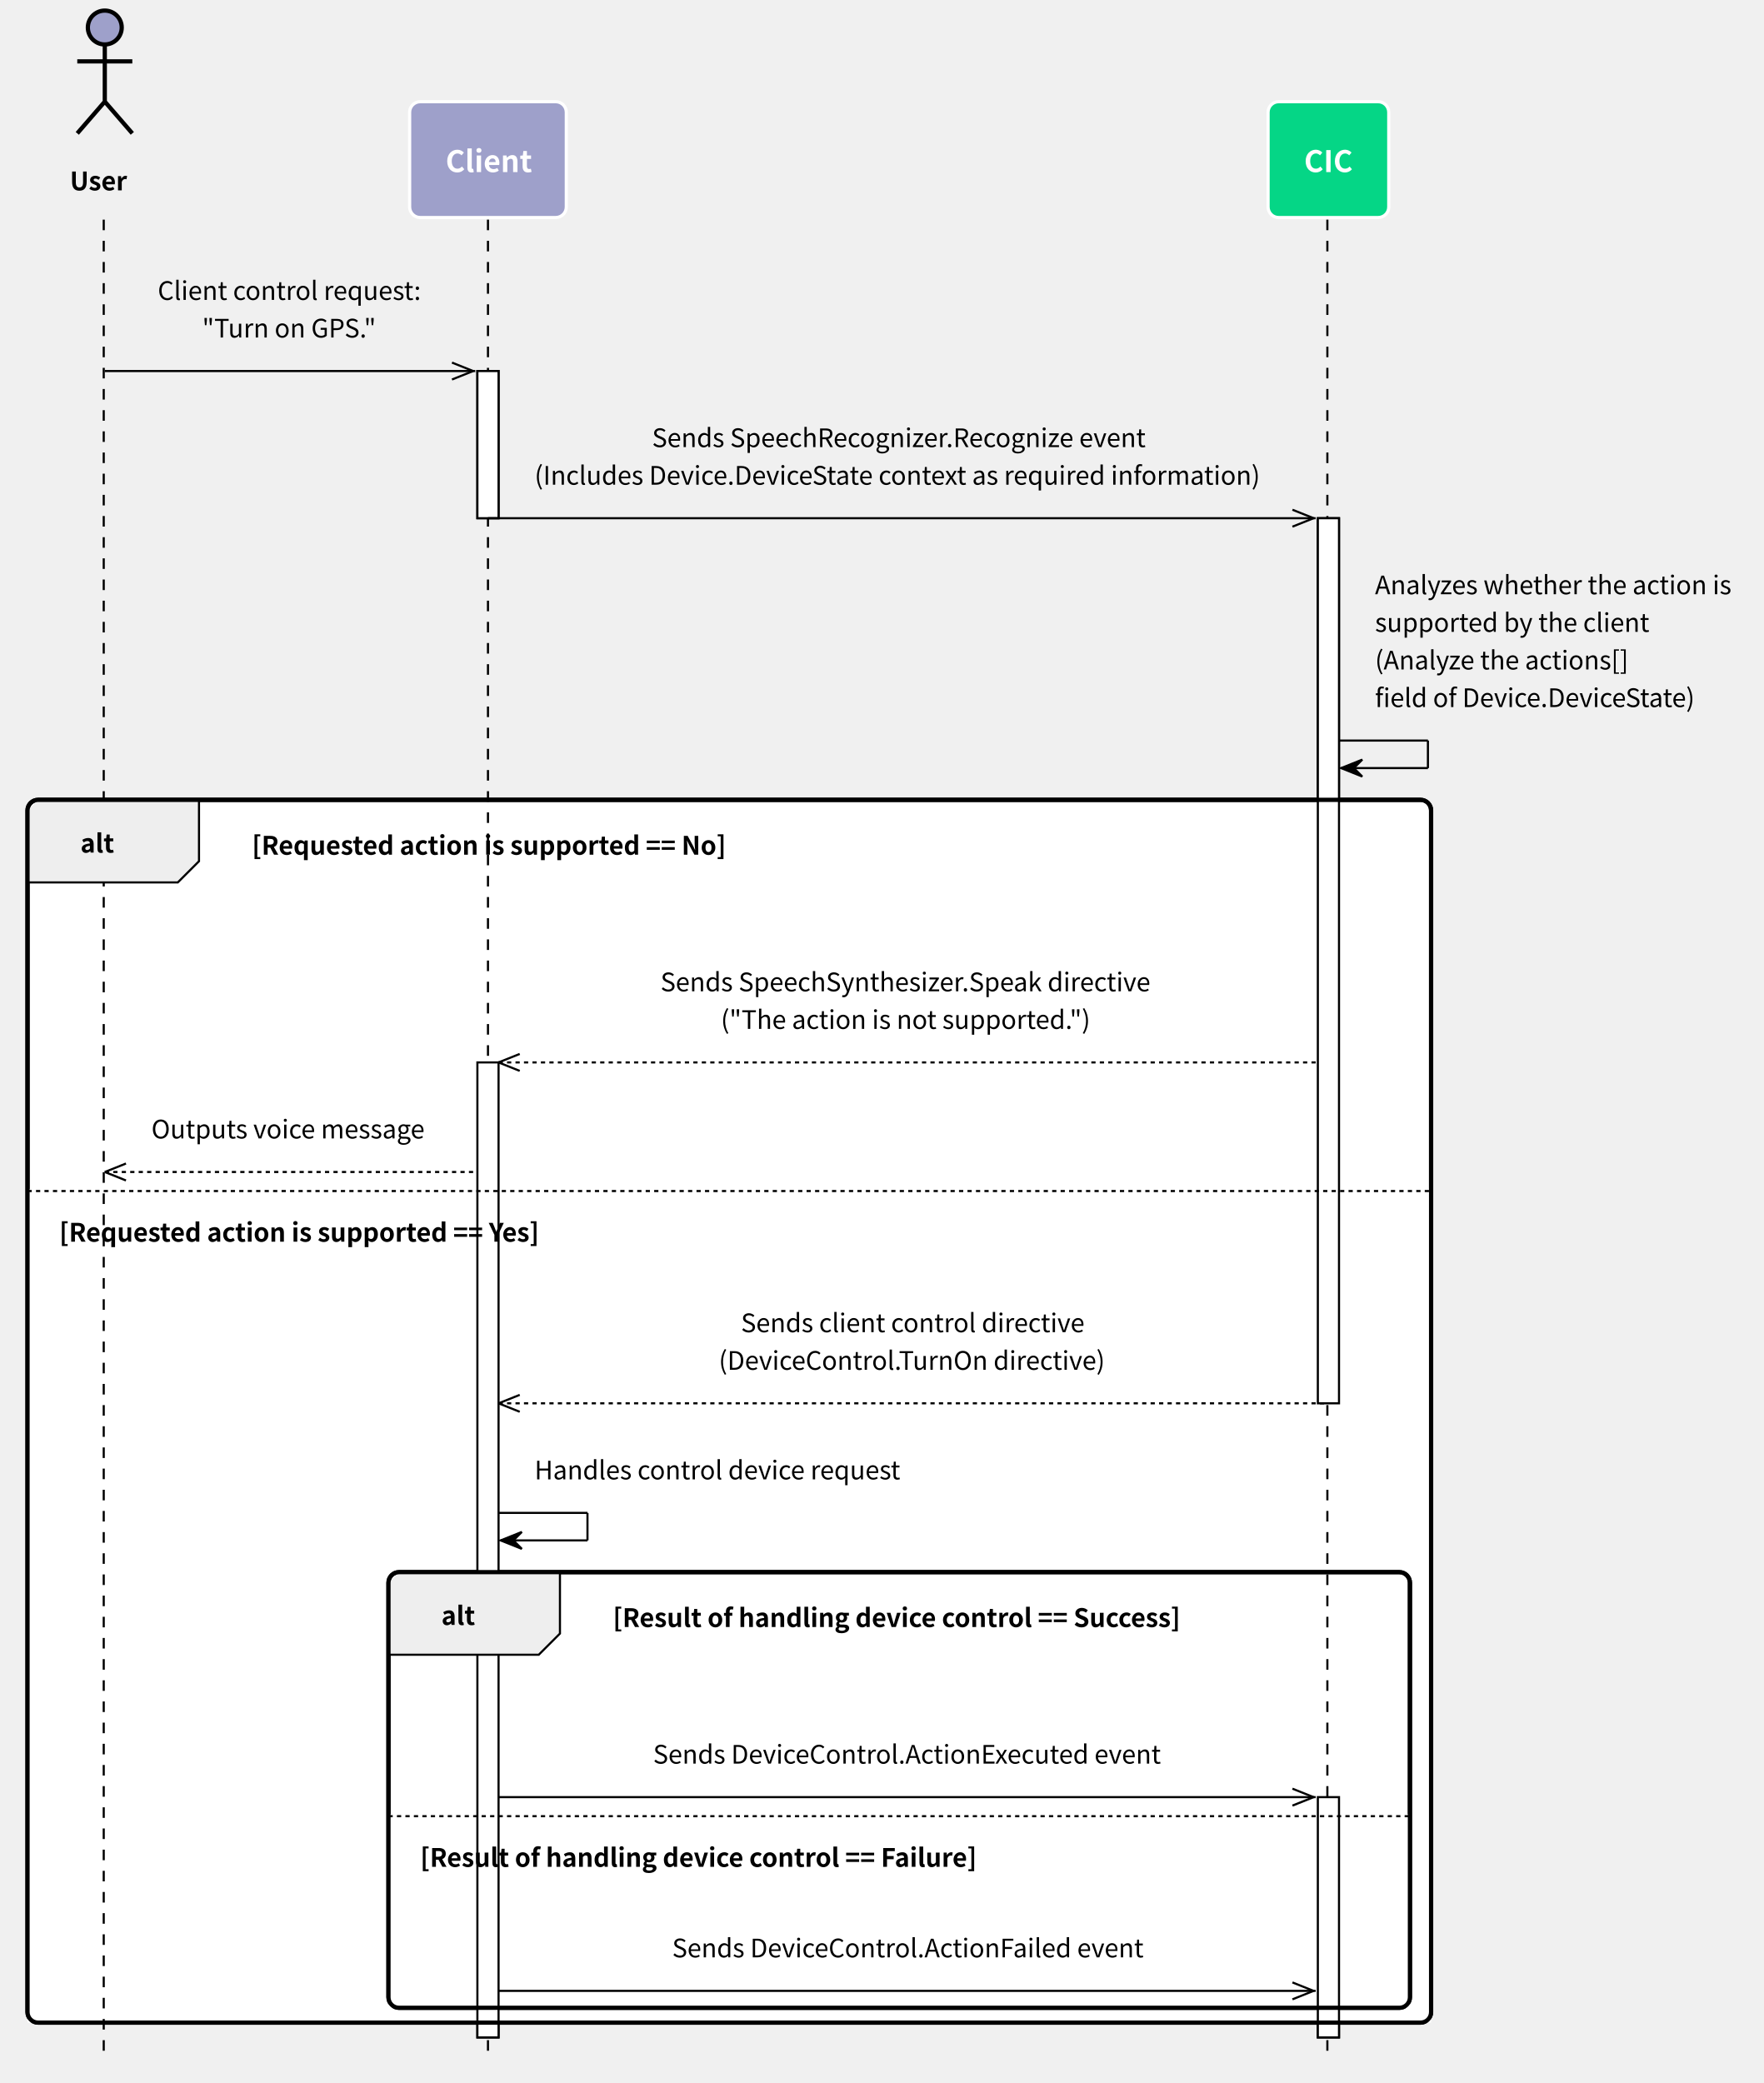
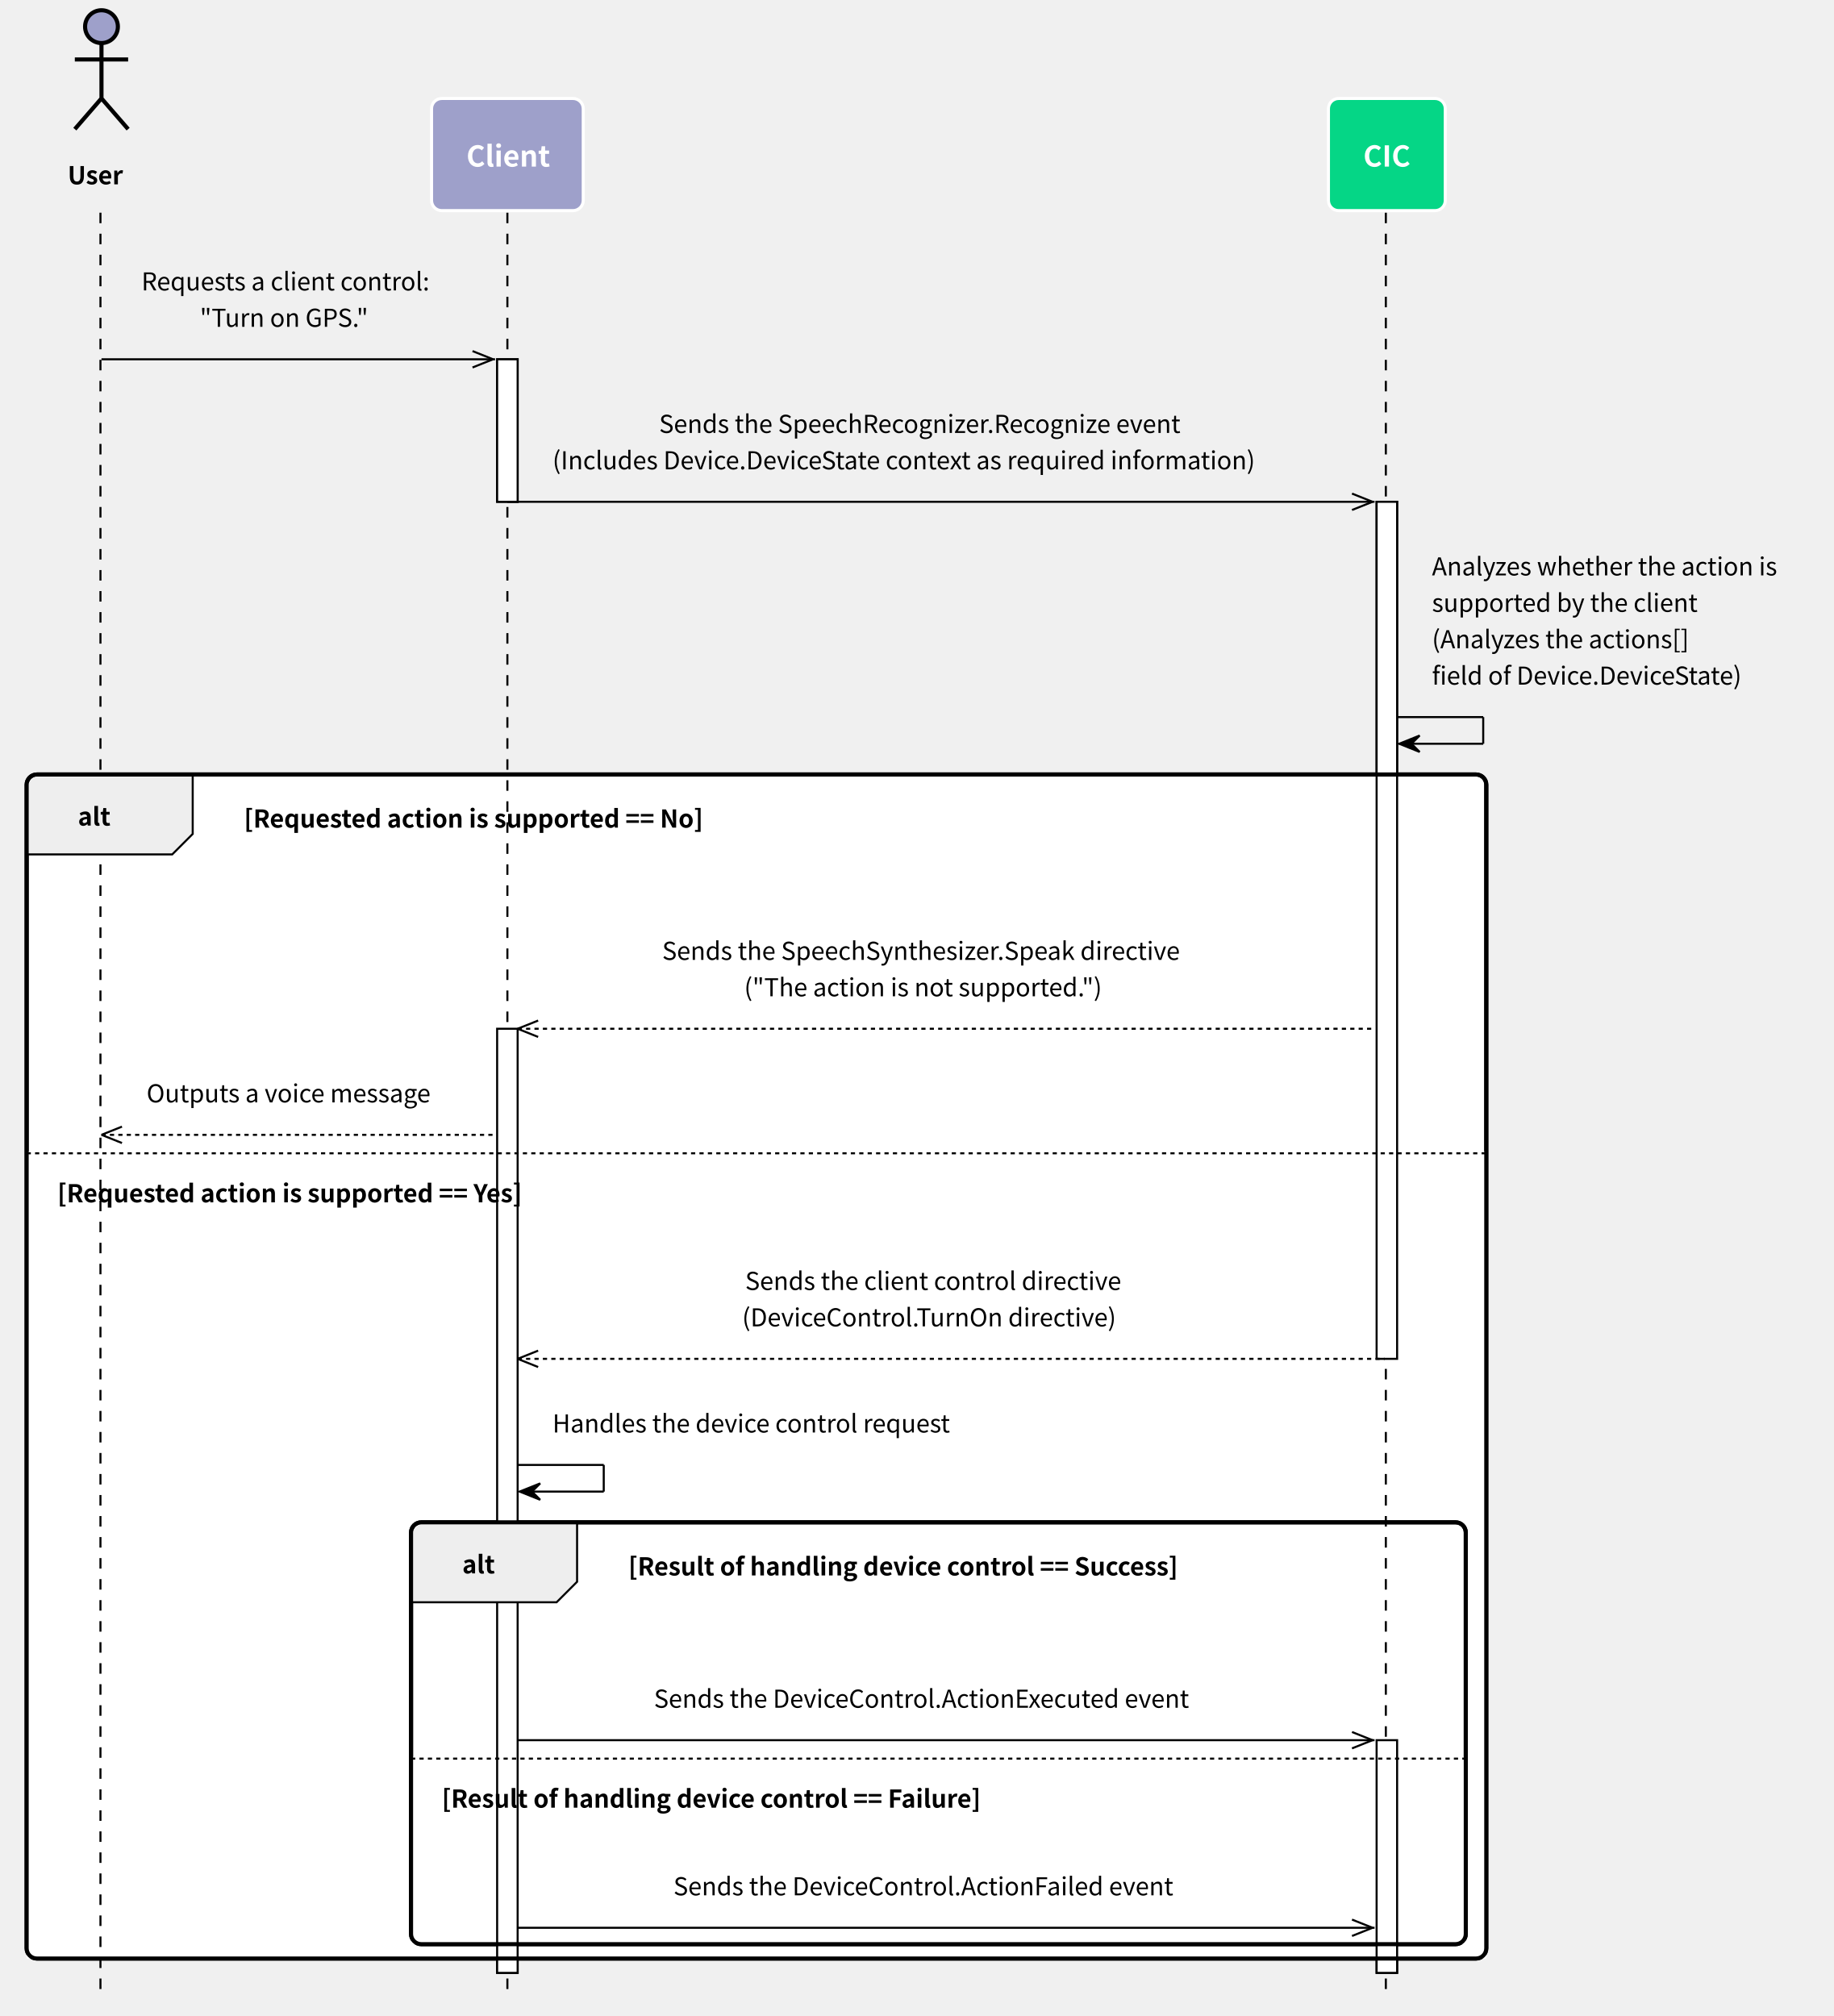
- <svg xmlns="http://www.w3.org/2000/svg" contentScriptType="application/ecmascript" contentStyleType="text/css" height="984px" preserveAspectRatio="none" style="width:833px;height:984px;" version="1.1" viewBox="0 0 833 984" width="833px" zoomAndPan="magnify">
+ <svg xmlns="http://www.w3.org/2000/svg" contentScriptType="application/ecmascript" contentStyleType="text/css" height="959.468px" preserveAspectRatio="none" style="width:872px;height:959px;" version="1.1" viewBox="0 0 872 959" width="872.687px" zoomAndPan="magnify">
  <defs />
  <g>
-     <rect fill="#FFFFFF" height="69.52" style="stroke: #000000; stroke-width: 1.0;" width="10" x="225.5" y="175.28" />
-     <rect fill="#FFFFFF" height="460.6" style="stroke: #000000; stroke-width: 1.0;" width="10" x="225.5" y="501.88" />
-     <rect fill="#FFFFFF" height="418.12" style="stroke: #000000; stroke-width: 1.0;" width="10" x="622.5" y="244.8" />
-     <rect fill="#FFFFFF" height="113.52" style="stroke: #000000; stroke-width: 1.0;" width="10" x="622.5" y="848.96" />
-     <rect fill="#FFFFFF" height="577.64" rx="5" ry="5" style="stroke: #000000; stroke-width: 2.0;" width="663" x="13" y="377.84" />
-     <rect fill="#FFFFFF" height="393.84" style="stroke: none; stroke-width: 1.0;" width="663" x="13" y="561.64" />
-     <rect fill="#FFFFFF" height="205.8" rx="5" ry="5" style="stroke: #000000; stroke-width: 2.0;" width="482.5" x="183.5" y="742.68" />
-     <rect fill="#FFFFFF" height="91.52" style="stroke: none; stroke-width: 1.0;" width="482.5" x="183.5" y="856.96" />
-     <line style="stroke: #000000; stroke-width: 1.0; stroke-dasharray: 5.0,5.0;" x1="49" x2="49" y1="103.76" y2="972.48" />
-     <line style="stroke: #000000; stroke-width: 1.0; stroke-dasharray: 5.0,5.0;" x1="230.5" x2="230.5" y1="103.76" y2="972.48" />
-     <line style="stroke: #000000; stroke-width: 1.0; stroke-dasharray: 5.0,5.0;" x1="627" x2="627" y1="103.76" y2="972.48" />
-     <text fill="#000000" font-family="Noto Sans CJK KR" font-size="12" font-weight="bold" lengthAdjust="spacingAndGlyphs" textLength="27" x="33" y="89.92">User</text>
-     <ellipse cx="49.5" cy="13" fill="#9EA0CA" rx="8" ry="8" style="stroke: #000000; stroke-width: 2.0;" />
-     <path d="M49.5,21 L49.5,48 M36.5,29 L62.5,29 M49.5,48 L36.5,63 M49.5,48 L62.5,63 " fill="none" style="stroke: #000000; stroke-width: 2.0;" />
-     <rect fill="#9EA0CA" height="54.72" rx="5" ry="5" style="stroke: #FFFFFF; stroke-width: 1.5;" width="74" x="193.5" y="48.04" />
-     <text fill="#FFFFFF" font-family="Noto Sans CJK KR" font-size="14" font-weight="bold" lengthAdjust="spacingAndGlyphs" textLength="40" x="210.5" y="81.28">Client</text>
-     <rect fill="#05D686" height="54.72" rx="5" ry="5" style="stroke: #FFFFFF; stroke-width: 1.5;" width="57" x="599" y="48.04" />
-     <text fill="#FFFFFF" font-family="Noto Sans CJK KR" font-size="14" font-weight="bold" lengthAdjust="spacingAndGlyphs" textLength="23" x="616" y="81.28">CIC</text>
-     <rect fill="#FFFFFF" height="69.52" style="stroke: #000000; stroke-width: 1.0;" width="10" x="225.5" y="175.28" />
-     <rect fill="#FFFFFF" height="460.6" style="stroke: #000000; stroke-width: 1.0;" width="10" x="225.5" y="501.88" />
-     <rect fill="#FFFFFF" height="418.12" style="stroke: #000000; stroke-width: 1.0;" width="10" x="622.5" y="244.8" />
-     <rect fill="#FFFFFF" height="113.52" style="stroke: #000000; stroke-width: 1.0;" width="10" x="622.5" y="848.96" />
-     <line style="stroke: #000000; stroke-width: 1.0;" x1="223.5" x2="213.5" y1="175.28" y2="171.28" />
-     <line style="stroke: #000000; stroke-width: 1.0;" x1="223.5" x2="213.5" y1="175.28" y2="179.28" />
-     <line style="stroke: #000000; stroke-width: 1.0;" x1="49.5" x2="224.5" y1="175.28" y2="175.28" />
-     <text fill="#000000" font-family="Noto Sans CJK KR" font-size="12" lengthAdjust="spacingAndGlyphs" textLength="126" x="74.5" y="141.68">Client control request:</text>
-     <text fill="#000000" font-family="Noto Sans CJK KR" font-size="12" lengthAdjust="spacingAndGlyphs" textLength="84" x="95.5" y="159.44">"Turn on GPS."</text>
-     <line style="stroke: #000000; stroke-width: 1.0;" x1="620.5" x2="610.5" y1="244.8" y2="240.8" />
-     <line style="stroke: #000000; stroke-width: 1.0;" x1="620.5" x2="610.5" y1="244.8" y2="248.8" />
-     <line style="stroke: #000000; stroke-width: 1.0;" x1="230.5" x2="621.5" y1="244.8" y2="244.8" />
-     <text fill="#000000" font-family="Noto Sans CJK KR" font-size="12" lengthAdjust="spacingAndGlyphs" textLength="237" x="308" y="211.2">Sends SpeechRecognizer.Recognize event</text>
-     <text fill="#000000" font-family="Noto Sans CJK KR" font-size="12" lengthAdjust="spacingAndGlyphs" textLength="348" x="252.5" y="228.96">(Includes Device.DeviceState context as required information)</text>
-     <line style="stroke: #000000; stroke-width: 1.0;" x1="632.5" x2="674.5" y1="349.84" y2="349.84" />
-     <line style="stroke: #000000; stroke-width: 1.0;" x1="674.5" x2="674.5" y1="349.84" y2="362.84" />
-     <line style="stroke: #000000; stroke-width: 1.0;" x1="633.5" x2="674.5" y1="362.84" y2="362.84" />
-     <polygon fill="#000000" points="643.5,358.84,633.5,362.84,643.5,366.84,639.5,362.84" style="stroke: #000000; stroke-width: 1.0;" />
-     <text fill="#000000" font-family="Noto Sans CJK KR" font-size="12" lengthAdjust="spacingAndGlyphs" textLength="172" x="649.5" y="280.72">Analyzes whether the action is</text>
-     <text fill="#000000" font-family="Noto Sans CJK KR" font-size="12" lengthAdjust="spacingAndGlyphs" textLength="130" x="649.5" y="298.48">supported by the client</text>
-     <text fill="#000000" font-family="Noto Sans CJK KR" font-size="12" lengthAdjust="spacingAndGlyphs" textLength="121" x="649.5" y="316.24">(Analyze the actions[]</text>
-     <text fill="#000000" font-family="Noto Sans CJK KR" font-size="12" lengthAdjust="spacingAndGlyphs" textLength="153" x="649.5" y="334">field of Device.DeviceState)</text>
-     <path d="M18,377.84 L94,377.84 L94,406.84 L84,416.84 L13,416.84 L13,382.84 " fill="#EEEEEE" style="stroke: #000000; stroke-width: 1.0;" />
-     <rect fill="none" height="577.64" rx="5" ry="5" style="stroke: #000000; stroke-width: 2.0;" width="663" x="13" y="377.84" />
-     <text fill="#000000" font-family="Noto Sans CJK KR" font-size="12" font-weight="bold" lengthAdjust="spacingAndGlyphs" textLength="16" x="38" y="402.76">alt</text>
-     <text fill="#000000" font-family="Noto Sans CJK KR" font-size="12" font-weight="bold" lengthAdjust="spacingAndGlyphs" textLength="231" x="119" y="403.76">[Requested action is supported == No]</text>
-     <line style="stroke: #000000; stroke-width: 1.0;" x1="235.5" x2="245.5" y1="501.88" y2="497.88" />
-     <line style="stroke: #000000; stroke-width: 1.0;" x1="235.5" x2="245.5" y1="501.88" y2="505.88" />
-     <line style="stroke: #000000; stroke-width: 1.0; stroke-dasharray: 2.0,2.0;" x1="235.5" x2="621.5" y1="501.88" y2="501.88" />
-     <text fill="#000000" font-family="Noto Sans CJK KR" font-size="12" lengthAdjust="spacingAndGlyphs" textLength="234" x="312" y="468.28">Sends SpeechSynthesizer.Speak directive</text>
-     <text fill="#000000" font-family="Noto Sans CJK KR" font-size="12" lengthAdjust="spacingAndGlyphs" textLength="177" x="340.5" y="486.04">("The action is not supported.")</text>
-     <line style="stroke: #000000; stroke-width: 1.0;" x1="49.5" x2="59.5" y1="553.64" y2="549.64" />
-     <line style="stroke: #000000; stroke-width: 1.0;" x1="49.5" x2="59.5" y1="553.64" y2="557.64" />
-     <line style="stroke: #000000; stroke-width: 1.0; stroke-dasharray: 2.0,2.0;" x1="49.5" x2="224.5" y1="553.64" y2="553.64" />
-     <text fill="#000000" font-family="Noto Sans CJK KR" font-size="12" lengthAdjust="spacingAndGlyphs" textLength="132" x="71.5" y="537.8">Outputs voice message</text>
-     <line style="stroke: #000000; stroke-width: 1.0; stroke-dasharray: 2.0,2.0;" x1="13" x2="676" y1="562.64" y2="562.64" />
-     <text fill="#000000" font-family="Noto Sans CJK KR" font-size="12" font-weight="bold" lengthAdjust="spacingAndGlyphs" textLength="234" x="28" y="586.56">[Requested action is supported == Yes]</text>
-     <line style="stroke: #000000; stroke-width: 1.0;" x1="235.5" x2="245.5" y1="662.92" y2="658.92" />
-     <line style="stroke: #000000; stroke-width: 1.0;" x1="235.5" x2="245.5" y1="662.92" y2="666.92" />
-     <line style="stroke: #000000; stroke-width: 1.0; stroke-dasharray: 2.0,2.0;" x1="235.5" x2="626.5" y1="662.92" y2="662.92" />
-     <text fill="#000000" font-family="Noto Sans CJK KR" font-size="12" lengthAdjust="spacingAndGlyphs" textLength="163" x="350" y="629.32">Sends client control directive</text>
-     <text fill="#000000" font-family="Noto Sans CJK KR" font-size="12" lengthAdjust="spacingAndGlyphs" textLength="184" x="339.5" y="647.08">(DeviceControl.TurnOn directive)</text>
-     <line style="stroke: #000000; stroke-width: 1.0;" x1="235.5" x2="277.5" y1="714.68" y2="714.68" />
-     <line style="stroke: #000000; stroke-width: 1.0;" x1="277.5" x2="277.5" y1="714.68" y2="727.68" />
-     <line style="stroke: #000000; stroke-width: 1.0;" x1="236.5" x2="277.5" y1="727.68" y2="727.68" />
-     <polygon fill="#000000" points="246.5,723.68,236.5,727.68,246.5,731.68,242.5,727.68" style="stroke: #000000; stroke-width: 1.0;" />
-     <text fill="#000000" font-family="Noto Sans CJK KR" font-size="12" lengthAdjust="spacingAndGlyphs" textLength="175" x="252.5" y="698.84">Handles control device request</text>
-     <path d="M188.5,742.68 L264.5,742.68 L264.5,771.68 L254.5,781.68 L183.5,781.68 L183.5,747.68 " fill="#EEEEEE" style="stroke: #000000; stroke-width: 1.0;" />
-     <rect fill="none" height="205.8" rx="5" ry="5" style="stroke: #000000; stroke-width: 2.0;" width="482.5" x="183.5" y="742.68" />
-     <text fill="#000000" font-family="Noto Sans CJK KR" font-size="12" font-weight="bold" lengthAdjust="spacingAndGlyphs" textLength="16" x="208.5" y="767.6">alt</text>
-     <text fill="#000000" font-family="Noto Sans CJK KR" font-size="12" font-weight="bold" lengthAdjust="spacingAndGlyphs" textLength="275" x="289.5" y="768.6">[Result of handling device control == Success]</text>
-     <line style="stroke: #000000; stroke-width: 1.0;" x1="620.5" x2="610.5" y1="848.96" y2="844.96" />
-     <line style="stroke: #000000; stroke-width: 1.0;" x1="620.5" x2="610.5" y1="848.96" y2="852.96" />
-     <line style="stroke: #000000; stroke-width: 1.0;" x1="235.5" x2="621.5" y1="848.96" y2="848.96" />
-     <text fill="#000000" font-family="Noto Sans CJK KR" font-size="12" lengthAdjust="spacingAndGlyphs" textLength="241" x="308.5" y="833.12">Sends DeviceControl.ActionExecuted event</text>
-     <line style="stroke: #000000; stroke-width: 1.0; stroke-dasharray: 2.0,2.0;" x1="183.5" x2="666" y1="857.96" y2="857.96" />
-     <text fill="#000000" font-family="Noto Sans CJK KR" font-size="12" font-weight="bold" lengthAdjust="spacingAndGlyphs" textLength="271" x="198.5" y="881.88">[Result of handling device control == Failure]</text>
-     <line style="stroke: #000000; stroke-width: 1.0;" x1="620.5" x2="610.5" y1="940.48" y2="936.48" />
-     <line style="stroke: #000000; stroke-width: 1.0;" x1="620.5" x2="610.5" y1="940.48" y2="944.48" />
-     <line style="stroke: #000000; stroke-width: 1.0;" x1="235.5" x2="621.5" y1="940.48" y2="940.48" />
-     <text fill="#000000" font-family="Noto Sans CJK KR" font-size="12" lengthAdjust="spacingAndGlyphs" textLength="223" x="317.5" y="924.64">Sends DeviceControl.ActionFailed event</text>
+     <rect fill="#FFFFFF" height="67.787" style="stroke: #000000; stroke-width: 0.975;" width="9.751" x="236.454" y="170.91" />
+     <rect fill="#FFFFFF" height="449.117" style="stroke: #000000; stroke-width: 0.975;" width="9.751" x="236.454" y="489.368" />
+     <rect fill="#FFFFFF" height="407.696" style="stroke: #000000; stroke-width: 0.975;" width="9.751" x="654.759" y="238.697" />
+     <rect fill="#FFFFFF" height="110.69" style="stroke: #000000; stroke-width: 0.975;" width="9.751" x="654.759" y="827.795" />
+     <rect fill="#FFFFFF" height="563.239" rx="4.875" ry="4.875" style="stroke: #000000; stroke-width: 1.95;" width="694.249" x="12.676" y="368.42" />
+     <rect fill="#FFFFFF" height="384.021" style="stroke: none; stroke-width: 0.975;" width="694.249" x="12.676" y="547.638" />
+     <rect fill="#FFFFFF" height="200.669" rx="4.875" ry="4.875" style="stroke: #000000; stroke-width: 1.95;" width="501.673" x="195.501" y="724.164" />
+     <rect fill="#FFFFFF" height="89.238" style="stroke: none; stroke-width: 0.975;" width="501.673" x="195.501" y="835.595" />
+     <line style="stroke: #000000; stroke-width: 0.975; stroke-dasharray: 5.0,5.0;" x1="47.778" x2="47.778" y1="101.173" y2="948.235" />
+     <line style="stroke: #000000; stroke-width: 0.975; stroke-dasharray: 5.0,5.0;" x1="241.33" x2="241.33" y1="101.173" y2="948.235" />
+     <line style="stroke: #000000; stroke-width: 0.975; stroke-dasharray: 5.0,5.0;" x1="659.147" x2="659.147" y1="101.173" y2="948.235" />
+     <text fill="#000000" font-family="Noto Sans CJK KR" font-size="11.701" font-weight="bold" lengthAdjust="spacingAndGlyphs" textLength="26.327" x="32.177" y="87.678">User</text>
+     <ellipse cx="48.266" cy="12.676" fill="#9EA0CA" rx="7.801" ry="7.801" style="stroke: #000000; stroke-width: 1.95;" />
+     <path d="M48.266,20.477 L48.266,46.803 M35.59,28.277 L60.942,28.277 M48.266,46.803 L35.59,61.429 M48.266,46.803 L60.942,61.429 " fill="none" style="stroke: #000000; stroke-width: 1.95;" />
+     <rect fill="#9EA0CA" height="53.356" rx="4.875" ry="4.875" style="stroke: #FFFFFF; stroke-width: 1.463;" width="72.155" x="205.252" y="46.842" />
+     <text fill="#FFFFFF" font-family="Noto Sans CJK KR" font-size="13.651" font-weight="bold" lengthAdjust="spacingAndGlyphs" textLength="39.003" x="221.828" y="79.254">Client</text>
+     <rect fill="#05D686" height="53.356" rx="4.875" ry="4.875" style="stroke: #FFFFFF; stroke-width: 1.463;" width="55.579" x="631.845" y="46.842" />
+     <text fill="#FFFFFF" font-family="Noto Sans CJK KR" font-size="13.651" font-weight="bold" lengthAdjust="spacingAndGlyphs" textLength="22.427" x="648.421" y="79.254">CIC</text>
+     <rect fill="#FFFFFF" height="67.787" style="stroke: #000000; stroke-width: 0.975;" width="9.751" x="236.454" y="170.91" />
+     <rect fill="#FFFFFF" height="449.117" style="stroke: #000000; stroke-width: 0.975;" width="9.751" x="236.454" y="489.368" />
+     <rect fill="#FFFFFF" height="407.696" style="stroke: #000000; stroke-width: 0.975;" width="9.751" x="654.759" y="238.697" />
+     <rect fill="#FFFFFF" height="110.69" style="stroke: #000000; stroke-width: 0.975;" width="9.751" x="654.759" y="827.795" />
+     <line style="stroke: #000000; stroke-width: 0.975;" x1="234.504" x2="224.754" y1="170.91" y2="167.01" />
+     <line style="stroke: #000000; stroke-width: 0.975;" x1="234.504" x2="224.754" y1="170.91" y2="174.81" />
+     <line style="stroke: #000000; stroke-width: 0.975;" x1="48.266" x2="235.479" y1="170.91" y2="170.91" />
+     <text fill="#000000" font-family="Noto Sans CJK KR" font-size="11.701" lengthAdjust="spacingAndGlyphs" textLength="150.161" x="67.28" y="138.148">Requests a client control:</text>
+     <text fill="#000000" font-family="Noto Sans CJK KR" font-size="11.701" lengthAdjust="spacingAndGlyphs" textLength="94.582" x="95.069" y="155.465">"Turn on GPS."</text>
+     <line style="stroke: #000000; stroke-width: 0.975;" x1="652.809" x2="643.058" y1="238.697" y2="234.797" />
+     <line style="stroke: #000000; stroke-width: 0.975;" x1="652.809" x2="643.058" y1="238.697" y2="242.597" />
+     <line style="stroke: #000000; stroke-width: 0.975;" x1="241.33" x2="653.784" y1="238.697" y2="238.697" />
+     <text fill="#000000" font-family="Noto Sans CJK KR" font-size="11.701" lengthAdjust="spacingAndGlyphs" textLength="269.119" x="313.485" y="205.935">Sends the SpeechRecognizer.Recognize event</text>
+     <text fill="#000000" font-family="Noto Sans CJK KR" font-size="11.701" lengthAdjust="spacingAndGlyphs" textLength="370.526" x="262.781" y="223.252">(Includes Device.DeviceState context as required information)</text>
+     <line style="stroke: #000000; stroke-width: 0.975;" x1="664.51" x2="705.463" y1="341.118" y2="341.118" />
+     <line style="stroke: #000000; stroke-width: 0.975;" x1="705.463" x2="705.463" y1="341.118" y2="353.794" />
+     <line style="stroke: #000000; stroke-width: 0.975;" x1="665.485" x2="705.463" y1="353.794" y2="353.794" />
+     <polygon fill="#000000" points="675.236,349.894,665.485,353.794,675.236,357.694,671.335,353.794" style="stroke: #000000; stroke-width: 0.975;" />
+     <text fill="#000000" font-family="Noto Sans CJK KR" font-size="11.701" lengthAdjust="spacingAndGlyphs" textLength="180.388" x="681.086" y="273.721">Analyzes whether the action is</text>
+     <text fill="#000000" font-family="Noto Sans CJK KR" font-size="11.701" lengthAdjust="spacingAndGlyphs" textLength="138.46" x="681.086" y="291.039">supported by the client</text>
+     <text fill="#000000" font-family="Noto Sans CJK KR" font-size="11.701" lengthAdjust="spacingAndGlyphs" textLength="134.56" x="681.086" y="308.356">(Analyzes the actions[]</text>
+     <text fill="#000000" font-family="Noto Sans CJK KR" font-size="11.701" lengthAdjust="spacingAndGlyphs" textLength="163.812" x="681.086" y="325.673">field of Device.DeviceState)</text>
+     <path d="M17.551,368.42 L91.656,368.42 L91.656,396.697 L81.906,406.448 L12.676,406.448 L12.676,373.296 " fill="#EEEEEE" style="stroke: #000000; stroke-width: 0.975;" />
+     <rect fill="none" height="563.239" rx="4.875" ry="4.875" style="stroke: #000000; stroke-width: 1.95;" width="694.249" x="12.676" y="368.42" />
+     <text fill="#000000" font-family="Noto Sans CJK KR" font-size="11.701" font-weight="bold" lengthAdjust="spacingAndGlyphs" textLength="15.601" x="37.053" y="392.719">alt</text>
+     <text fill="#000000" font-family="Noto Sans CJK KR" font-size="11.701" font-weight="bold" lengthAdjust="spacingAndGlyphs" textLength="225.241" x="116.033" y="393.694">[Requested action is supported == No]</text>
+     <line style="stroke: #000000; stroke-width: 0.975;" x1="246.205" x2="255.956" y1="489.368" y2="485.467" />
+     <line style="stroke: #000000; stroke-width: 0.975;" x1="246.205" x2="255.956" y1="489.368" y2="493.268" />
+     <line style="stroke: #000000; stroke-width: 0.975; stroke-dasharray: 2.0,2.0;" x1="246.205" x2="653.784" y1="489.368" y2="489.368" />
+     <text fill="#000000" font-family="Noto Sans CJK KR" font-size="11.701" lengthAdjust="spacingAndGlyphs" textLength="271.069" x="314.947" y="456.605">Sends the SpeechSynthesizer.Speak directive</text>
+     <text fill="#000000" font-family="Noto Sans CJK KR" font-size="11.701" lengthAdjust="spacingAndGlyphs" textLength="193.064" x="353.95" y="473.923">("The action is not supported.")</text>
+     <line style="stroke: #000000; stroke-width: 0.975;" x1="48.266" x2="58.017" y1="539.837" y2="535.937" />
+     <line style="stroke: #000000; stroke-width: 0.975;" x1="48.266" x2="58.017" y1="539.837" y2="543.738" />
+     <line style="stroke: #000000; stroke-width: 0.975; stroke-dasharray: 2.0,2.0;" x1="48.266" x2="235.479" y1="539.837" y2="539.837" />
+     <text fill="#000000" font-family="Noto Sans CJK KR" font-size="11.701" lengthAdjust="spacingAndGlyphs" textLength="145.285" x="69.718" y="524.392">Outputs a voice message</text>
+     <line style="stroke: #000000; stroke-width: 0.975; stroke-dasharray: 2.0,2.0;" x1="12.676" x2="706.925" y1="548.613" y2="548.613" />
+     <text fill="#000000" font-family="Noto Sans CJK KR" font-size="11.701" font-weight="bold" lengthAdjust="spacingAndGlyphs" textLength="228.166" x="27.302" y="571.937">[Requested action is supported == Yes]</text>
+     <line style="stroke: #000000; stroke-width: 0.975;" x1="246.205" x2="255.956" y1="646.393" y2="642.493" />
+     <line style="stroke: #000000; stroke-width: 0.975;" x1="246.205" x2="255.956" y1="646.393" y2="650.293" />
+     <line style="stroke: #000000; stroke-width: 0.975; stroke-dasharray: 2.0,2.0;" x1="246.205" x2="658.659" y1="646.393" y2="646.393" />
+     <text fill="#000000" font-family="Noto Sans CJK KR" font-size="11.701" lengthAdjust="spacingAndGlyphs" textLength="196.964" x="354.438" y="613.631">Sends the client control directive</text>
+     <text fill="#000000" font-family="Noto Sans CJK KR" font-size="11.701" lengthAdjust="spacingAndGlyphs" textLength="199.889" x="352.975" y="630.948">(DeviceControl.TurnOn directive)</text>
+     <line style="stroke: #000000; stroke-width: 0.975;" x1="246.205" x2="287.158" y1="696.862" y2="696.862" />
+     <line style="stroke: #000000; stroke-width: 0.975;" x1="287.158" x2="287.158" y1="696.862" y2="709.538" />
+     <line style="stroke: #000000; stroke-width: 0.975;" x1="247.18" x2="287.158" y1="709.538" y2="709.538" />
+     <polygon fill="#000000" points="256.931,705.638,247.18,709.538,256.931,713.439,253.03,709.538" style="stroke: #000000; stroke-width: 0.975;" />
+     <text fill="#000000" font-family="Noto Sans CJK KR" font-size="11.701" lengthAdjust="spacingAndGlyphs" textLength="206.715" x="262.781" y="681.417">Handles the device control request</text>
+     <path d="M200.377,724.164 L274.482,724.164 L274.482,752.441 L264.731,762.192 L195.501,762.192 L195.501,729.04 " fill="#EEEEEE" style="stroke: #000000; stroke-width: 0.975;" />
+     <rect fill="none" height="200.669" rx="4.875" ry="4.875" style="stroke: #000000; stroke-width: 1.95;" width="501.673" x="195.501" y="724.164" />
+     <text fill="#000000" font-family="Noto Sans CJK KR" font-size="11.701" font-weight="bold" lengthAdjust="spacingAndGlyphs" textLength="15.601" x="219.878" y="748.463">alt</text>
+     <text fill="#000000" font-family="Noto Sans CJK KR" font-size="11.701" font-weight="bold" lengthAdjust="spacingAndGlyphs" textLength="268.144" x="298.859" y="749.438">[Result of handling device control == Success]</text>
+     <line style="stroke: #000000; stroke-width: 0.975;" x1="652.809" x2="643.058" y1="827.795" y2="823.894" />
+     <line style="stroke: #000000; stroke-width: 0.975;" x1="652.809" x2="643.058" y1="827.795" y2="831.695" />
+     <line style="stroke: #000000; stroke-width: 0.975;" x1="246.205" x2="653.784" y1="827.795" y2="827.795" />
+     <text fill="#000000" font-family="Noto Sans CJK KR" font-size="11.701" lengthAdjust="spacingAndGlyphs" textLength="278.87" x="311.047" y="812.35">Sends the DeviceControl.ActionExecuted event</text>
+     <line style="stroke: #000000; stroke-width: 0.975; stroke-dasharray: 2.0,2.0;" x1="195.501" x2="697.174" y1="836.57" y2="836.57" />
+     <text fill="#000000" font-family="Noto Sans CJK KR" font-size="11.701" font-weight="bold" lengthAdjust="spacingAndGlyphs" textLength="264.244" x="210.127" y="859.894">[Result of handling device control == Failure]</text>
+     <line style="stroke: #000000; stroke-width: 0.975;" x1="652.809" x2="643.058" y1="917.033" y2="913.133" />
+     <line style="stroke: #000000; stroke-width: 0.975;" x1="652.809" x2="643.058" y1="917.033" y2="920.933" />
+     <line style="stroke: #000000; stroke-width: 0.975;" x1="246.205" x2="653.784" y1="917.033" y2="917.033" />
+     <text fill="#000000" font-family="Noto Sans CJK KR" font-size="11.701" lengthAdjust="spacingAndGlyphs" textLength="260.344" x="320.31" y="901.588">Sends the DeviceControl.ActionFailed event</text>
  </g>
</svg>
